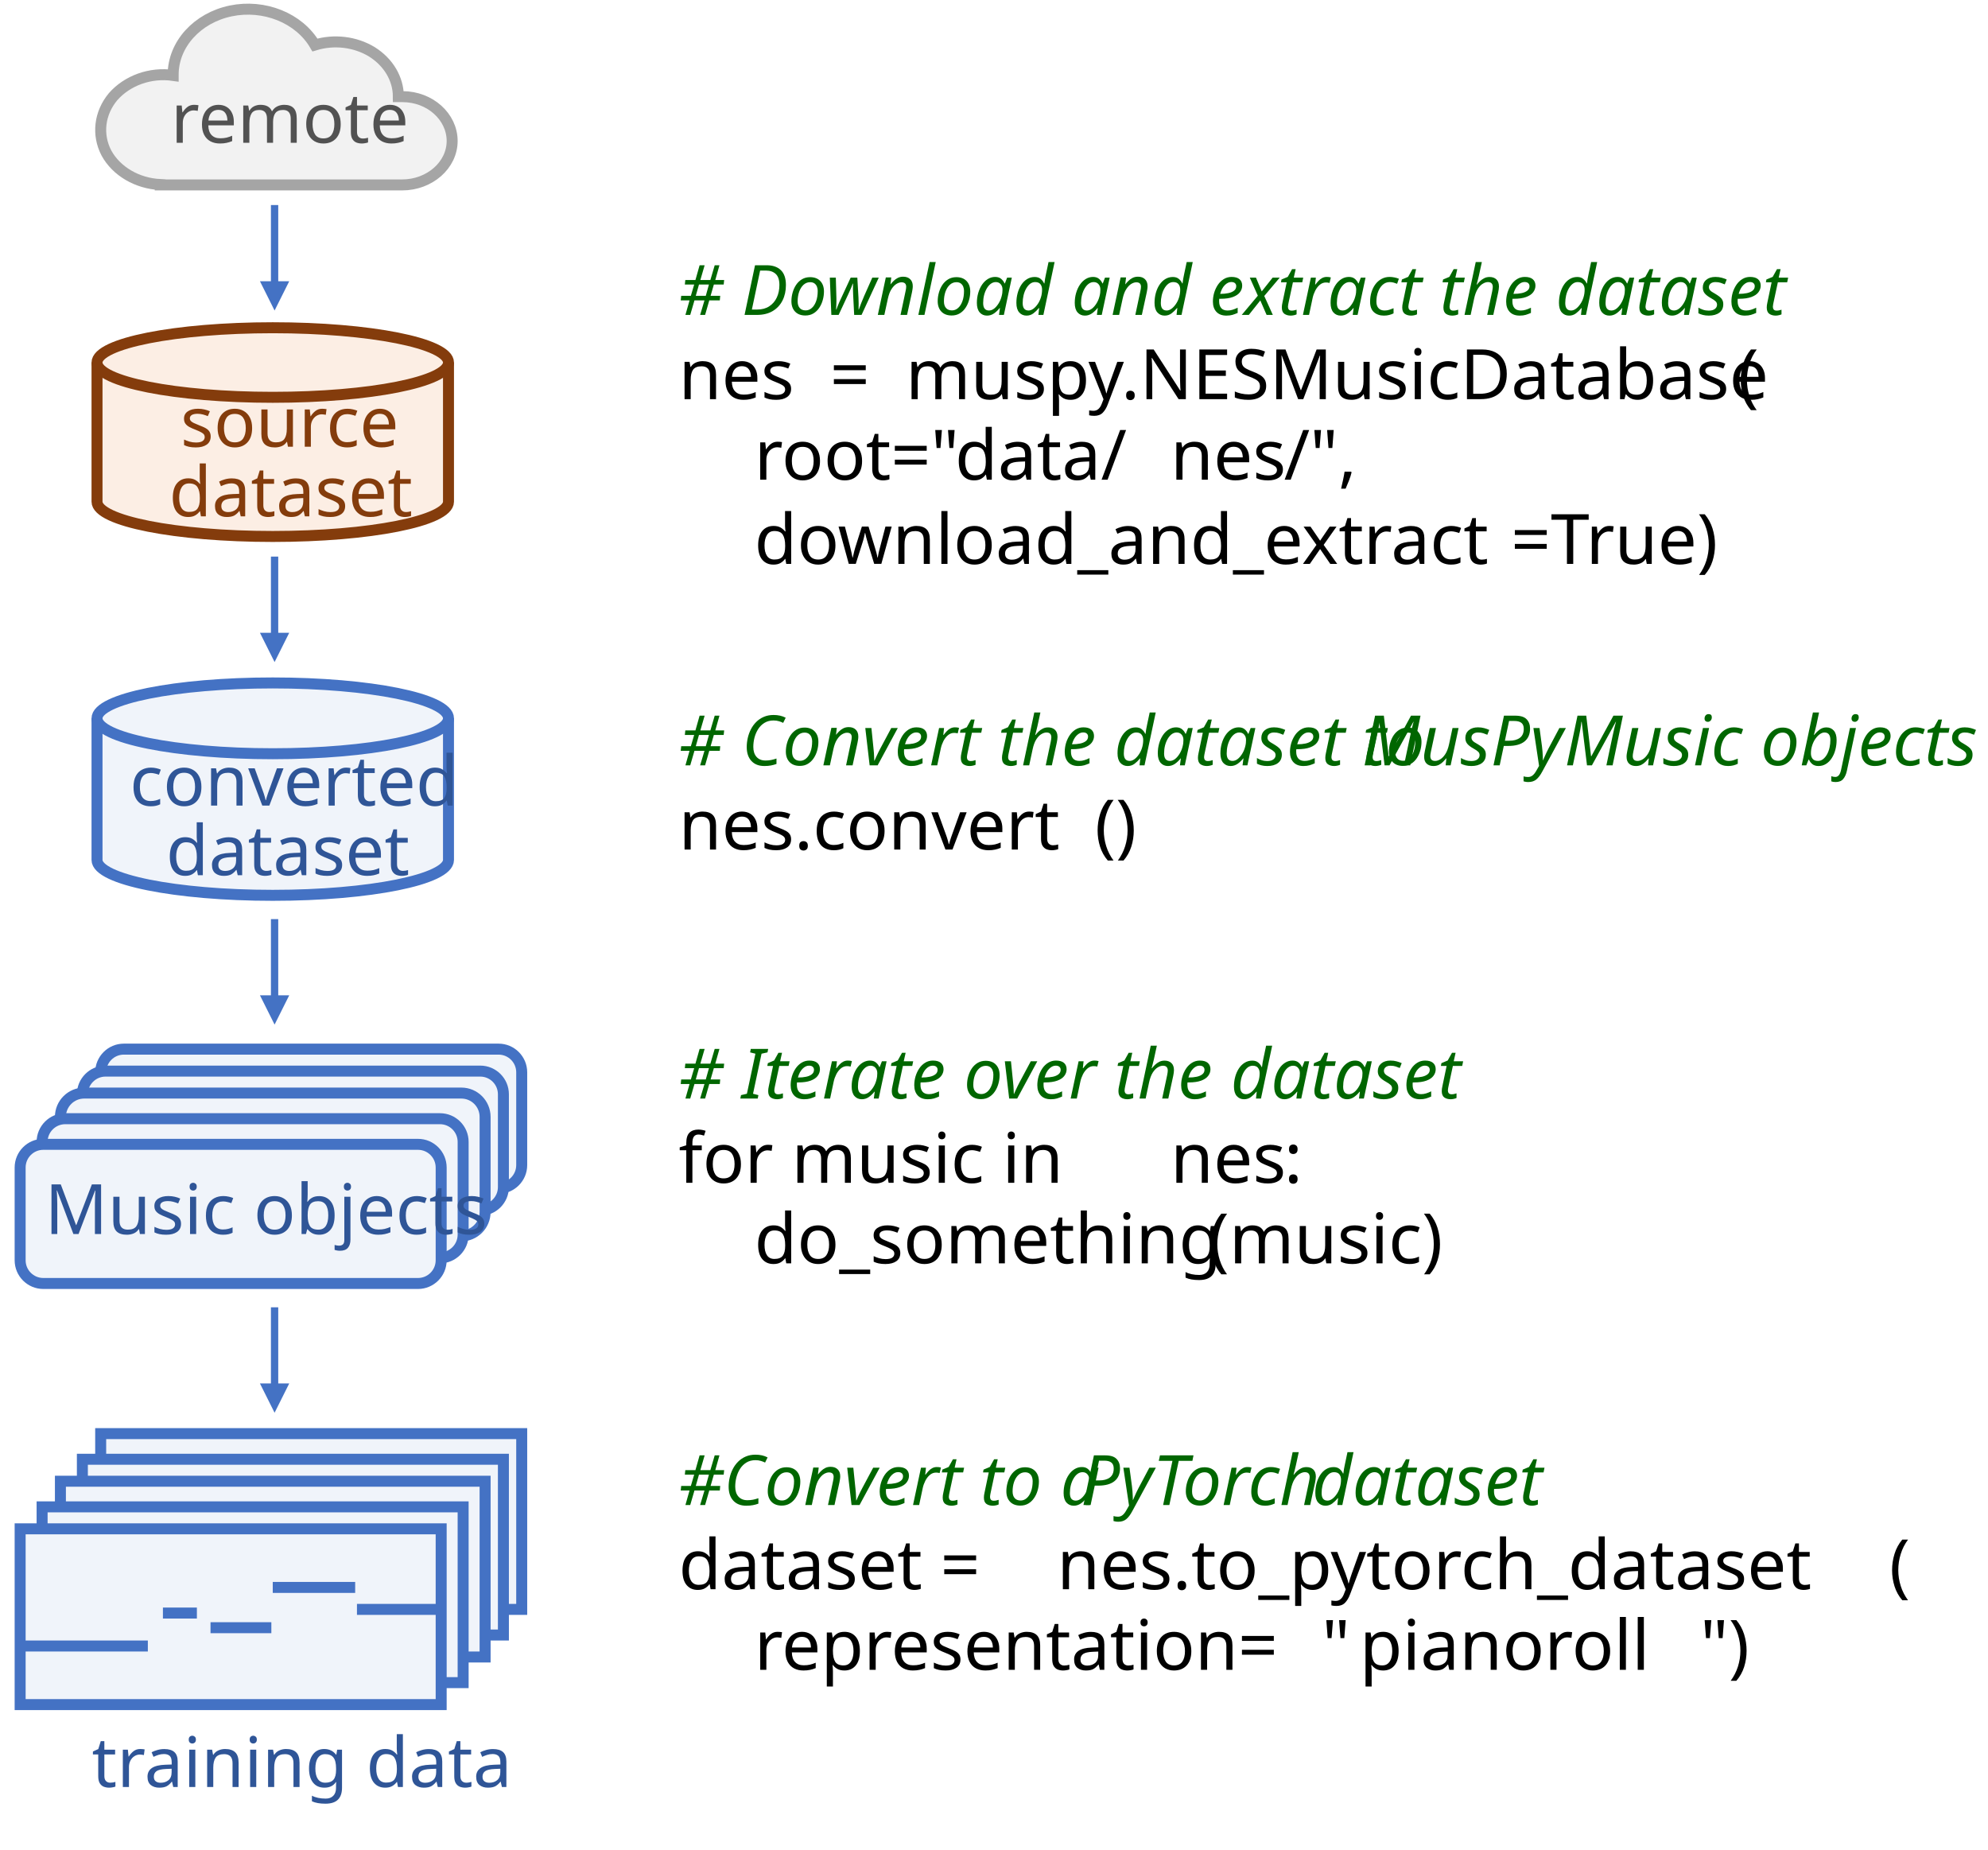
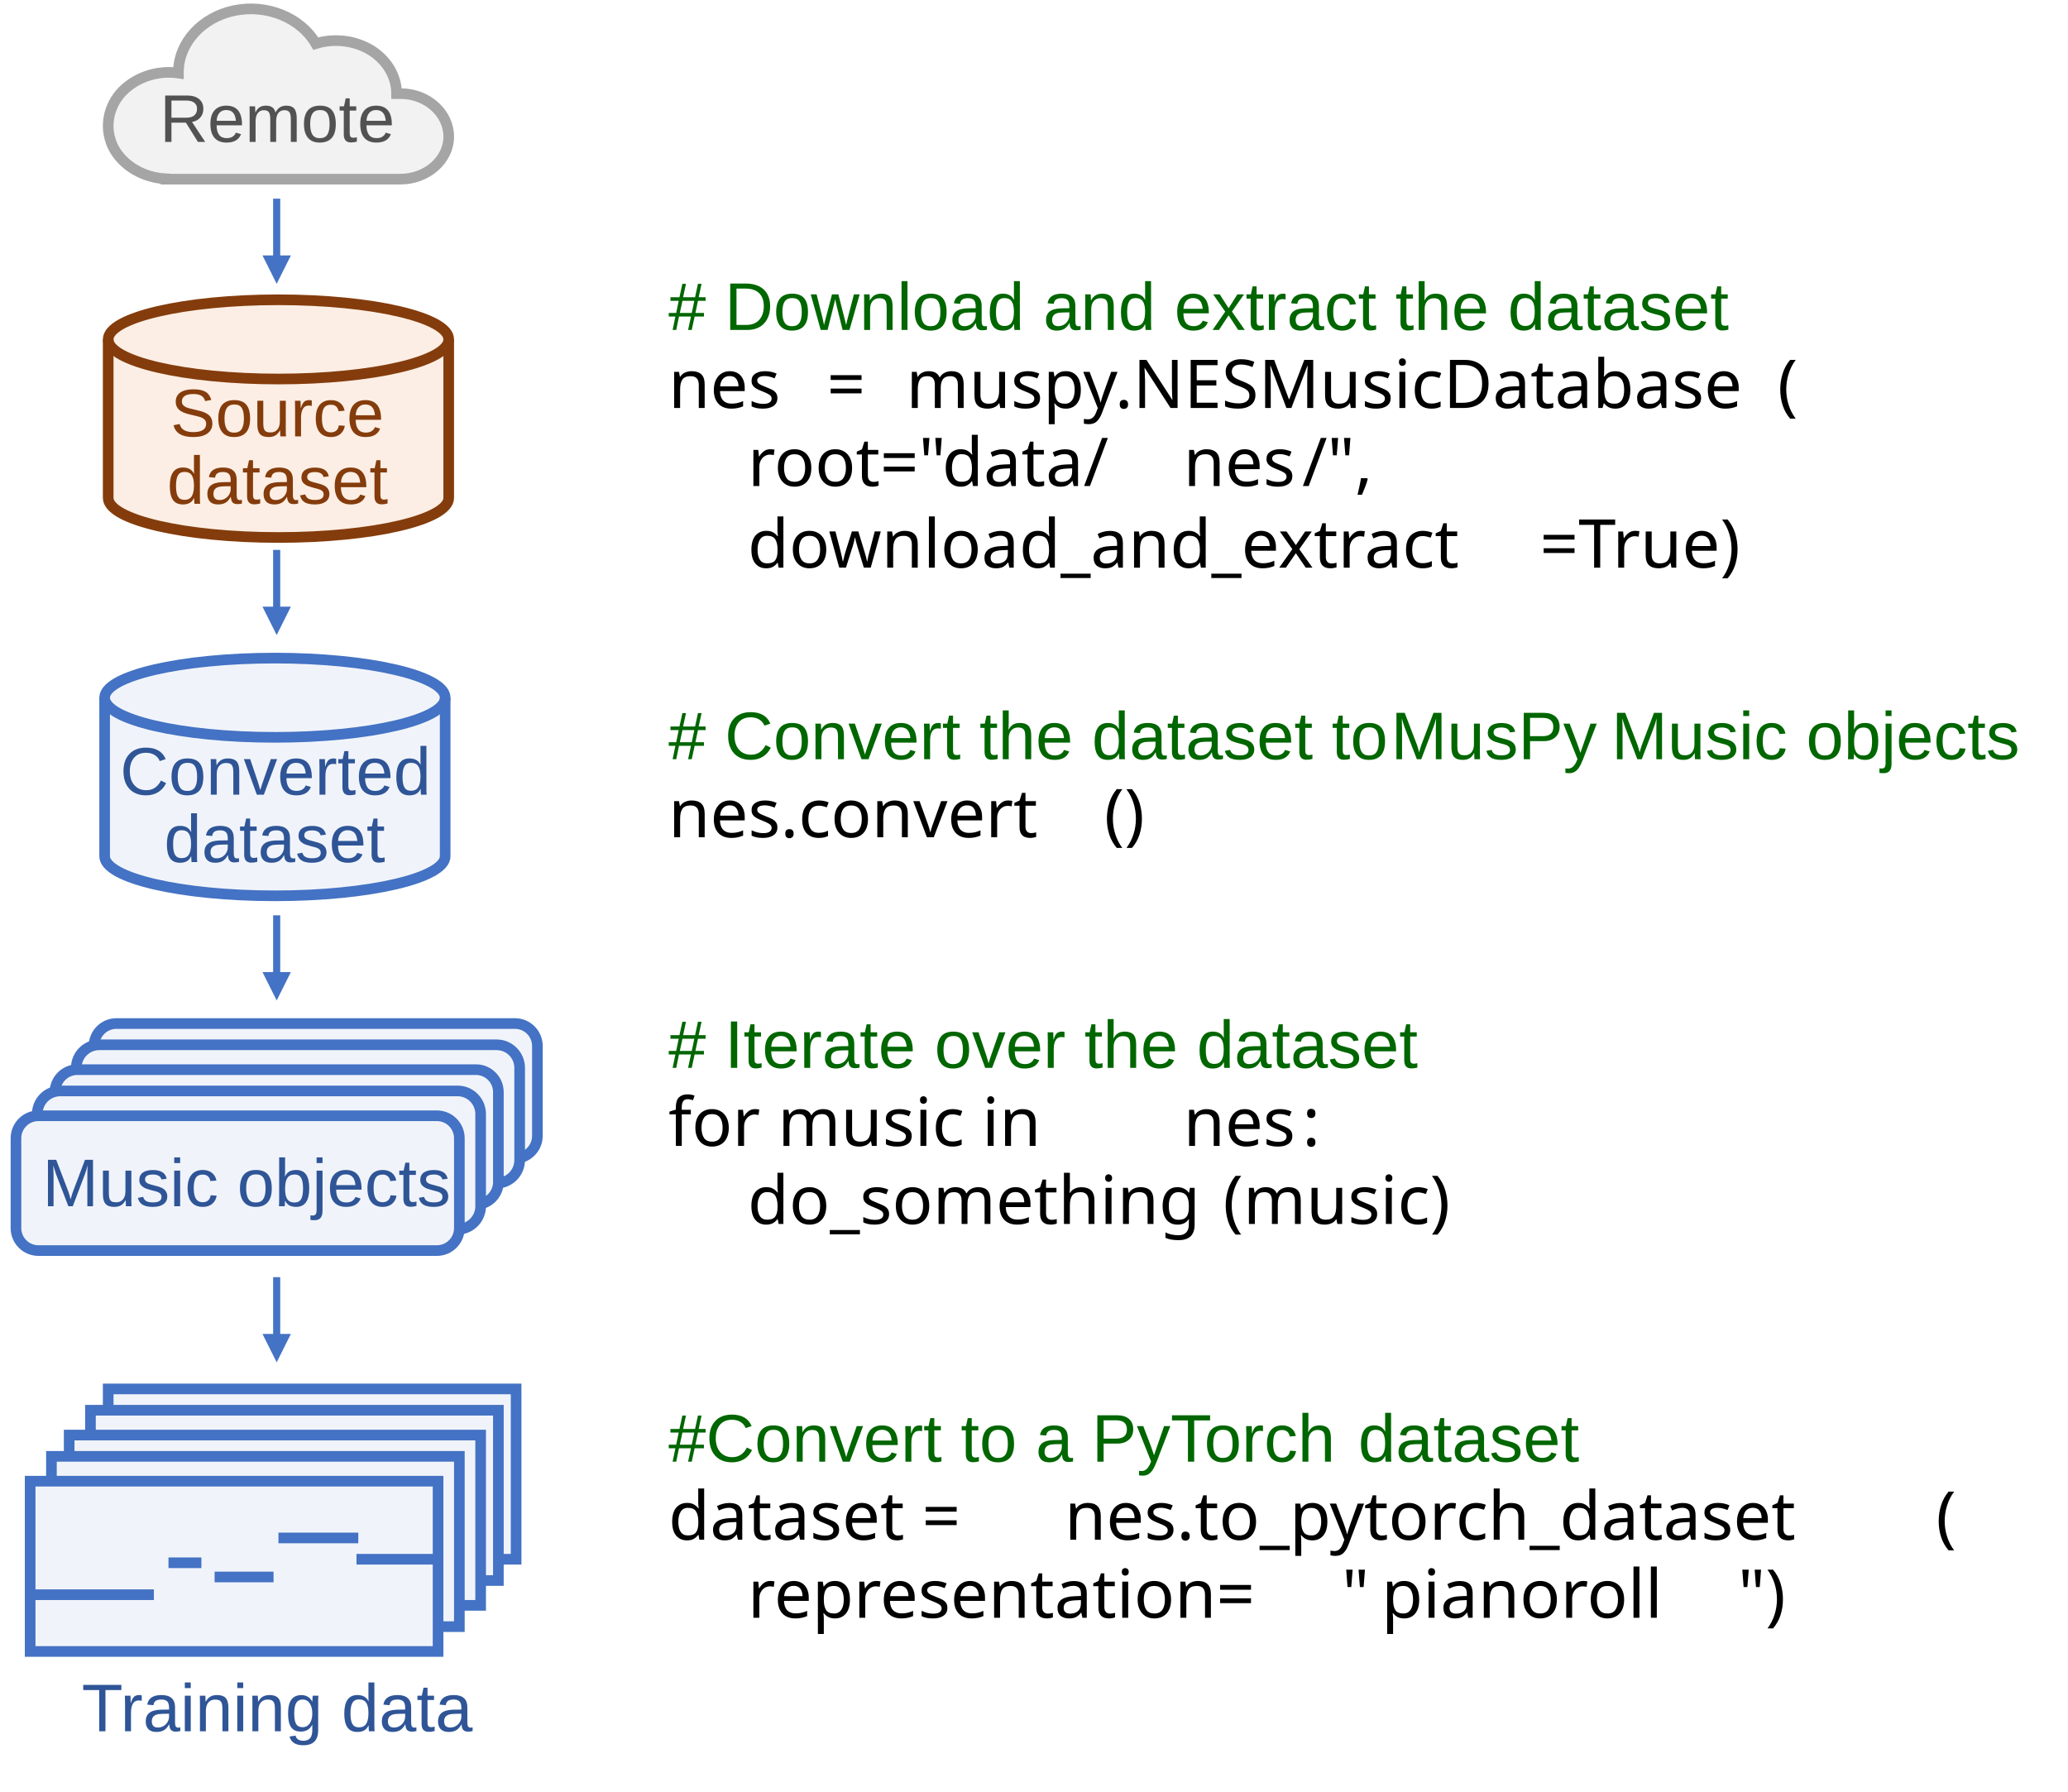
- <svg xmlns="http://www.w3.org/2000/svg" width="543" height="505" overflow="hidden">
+ <svg xmlns="http://www.w3.org/2000/svg" width="583" height="505" overflow="hidden">
  <defs>
    <clipPath id="clip0">
-       <path d="M663 111 1206 111 1206 616 663 616Z" fill-rule="evenodd" clip-rule="evenodd" />
+       <path d="M48 111 631 111 631 616 48 616Z" fill-rule="evenodd" clip-rule="evenodd" />
    </clipPath>
  </defs>
-   <g clip-path="url(#clip0)" transform="translate(-663 -111)">
-     <path d="M772.945 137.393C772.604 137.393 772.148 137.393 771.806 137.393 771.806 137.393 771.806 137.393 771.806 137.393 771.806 132.491 769.073 127.99 764.63 125.189 760.074 122.388 754.265 121.688 749.025 123.288 744.697 115.886 735.129 112.085 726.017 113.985 716.904 115.886 710.298 123.088 710.298 131.391 710.298 131.391 710.298 131.491 710.298 131.591 704.033 130.691 697.768 132.991 693.895 137.393 690.137 141.894 689.453 147.796 692.073 152.797 694.807 157.799 700.502 161.1 706.767 161.4L706.767 161.5 772.832 161.5C780.349 161.5 786.5 156.098 786.5 149.496 786.5 142.894 780.463 137.393 772.945 137.393Z" stroke="#A5A5A5" stroke-width="3" stroke-miterlimit="8" fill="#F2F2F2" fill-rule="evenodd" />
-     <text fill="#525252" font-family="Calibri,Calibri_MSFontService,sans-serif" font-weight="400" font-size="19" transform="translate(709.648 150)">remote</text>
-     <path d="M739 167 739 189.133 737 189.133 737 167ZM742 187.8 738 195.8 734 187.8Z" fill="#4472C4" />
-     <path d="M689.5 210C689.5 204.753 710.99 200.5 737.5 200.5 764.01 200.5 785.5 204.753 785.5 210L785.5 248C785.5 253.247 764.01 257.5 737.5 257.5 710.99 257.5 689.5 253.247 689.5 248Z" fill="#FCEEE4" fill-rule="evenodd" />
-     <path d="M785.5 210C785.5 215.247 764.01 219.5 737.5 219.5 710.99 219.5 689.5 215.247 689.5 210" stroke="#843C0C" stroke-width="3" stroke-miterlimit="8" fill="none" fill-rule="evenodd" />
-     <path d="M689.5 210C689.5 204.753 710.99 200.5 737.5 200.5 764.01 200.5 785.5 204.753 785.5 210L785.5 248C785.5 253.247 764.01 257.5 737.5 257.5 710.99 257.5 689.5 253.247 689.5 248Z" stroke="#843C0C" stroke-width="3" stroke-miterlimit="8" fill="none" fill-rule="evenodd" />
-     <text fill="#843C0C" font-family="Calibri,Calibri_MSFontService,sans-serif" font-weight="400" font-size="19" transform="translate(712.294 233)">source<tspan x="-3.133" y="19">dataset</tspan>
-       <tspan fill="#006600" font-style="italic" x="136.077" y="-36"># Download and extract the dataset</tspan>
-       <tspan fill="#000000" font-family="Consolas,Consolas_MSFontService,sans-serif" x="136.077" y="-13">nes</tspan>
-       <tspan fill="#000000" font-family="Consolas,Consolas_MSFontService,sans-serif" x="177.41" y="-13">= </tspan>
-       <tspan fill="#000000" font-family="Consolas,Consolas_MSFontService,sans-serif" x="198.077" y="-13">muspy.NESMusicDatabase</tspan>
-       <tspan fill="#000000" font-family="Consolas,Consolas_MSFontService,sans-serif" x="425.41" y="-13">(</tspan>
-       <tspan fill="#000000" font-family="Consolas,Consolas_MSFontService,sans-serif" x="156.744" y="9">root="data/</tspan>
-       <tspan fill="#000000" font-family="Consolas,Consolas_MSFontService,sans-serif" x="270.41" y="9">nes</tspan>
-       <tspan fill="#000000" font-family="Consolas,Consolas_MSFontService,sans-serif" x="301.41" y="9">/",</tspan>
-       <tspan fill="#000000" font-family="Consolas,Consolas_MSFontService,sans-serif" x="156.744" y="32">download_and_extract</tspan>
-       <tspan fill="#000000" font-family="Consolas,Consolas_MSFontService,sans-serif" x="363.41" y="32">=True)</tspan>
-       <tspan fill="#006600" font-style="italic" x="136.077" y="87"># Convert the dataset to </tspan>
-       <tspan fill="#006600" font-style="italic" x="322.67" y="87">MusPy</tspan>
-       <tspan fill="#006600" font-style="italic" x="377.957" y="87">Music objects</tspan>
-       <tspan fill="#000000" font-family="Consolas,Consolas_MSFontService,sans-serif" x="136.077" y="110">nes.convert</tspan>
-       <tspan fill="#000000" font-family="Consolas,Consolas_MSFontService,sans-serif" x="249.744" y="110">()</tspan>
+   <g clip-path="url(#clip0)" transform="translate(-48 -111)">
+     <path d="M160.945 137.393C160.604 137.393 160.148 137.393 159.806 137.393 159.806 137.393 159.806 137.393 159.806 137.393 159.806 132.491 157.073 127.99 152.63 125.189 148.074 122.388 142.265 121.688 137.025 123.288 132.697 115.886 123.129 112.085 114.017 113.985 104.904 115.886 98.298 123.088 98.298 131.391 98.298 131.391 98.298 131.491 98.298 131.591 92.033 130.691 85.768 132.991 81.895 137.393 78.136 141.894 77.453 147.796 80.073 152.797 82.807 157.799 88.502 161.1 94.767 161.4L94.767 161.5 160.832 161.5C168.349 161.5 174.5 156.098 174.5 149.496 174.5 142.894 168.463 137.393 160.945 137.393Z" stroke="#A5A5A5" stroke-width="3" stroke-miterlimit="8" fill="#F2F2F2" fill-rule="evenodd" />
+     <text fill="#525252" font-family="Arial,Arial_MSFontService,sans-serif" font-weight="400" font-size="19" transform="translate(93.0033 151)">R<tspan x="13.5" y="0">emote</tspan>
    </text>
-     <path d="M689.5 307.167C689.5 301.828 710.99 297.5 737.5 297.5 764.01 297.5 785.5 301.828 785.5 307.167L785.5 345.833C785.5 351.172 764.01 355.5 737.5 355.5 710.99 355.5 689.5 351.172 689.5 345.833Z" fill="#F0F4FA" fill-rule="evenodd" />
-     <path d="M785.5 307.167C785.5 312.505 764.01 316.833 737.5 316.833 710.99 316.833 689.5 312.505 689.5 307.167" stroke="#4472C4" stroke-width="3" stroke-miterlimit="8" fill="none" fill-rule="evenodd" />
-     <path d="M689.5 307.167C689.5 301.828 710.99 297.5 737.5 297.5 764.01 297.5 785.5 301.828 785.5 307.167L785.5 345.833C785.5 351.172 764.01 355.5 737.5 355.5 710.99 355.5 689.5 351.172 689.5 345.833Z" stroke="#4472C4" stroke-width="3" stroke-miterlimit="8" fill="none" fill-rule="evenodd" />
-     <text fill="#2F5597" font-family="Calibri,Calibri_MSFontService,sans-serif" font-weight="400" font-size="19" transform="translate(698.424 331)">converted<tspan x="9.913" y="19">dataset</tspan>
+     <path d="M127 167 127 184.333 125 184.333 125 167ZM130 183 126 191 122 183Z" fill="#4472C4" />
+     <path d="M78.5 206.667C78.5 200.5 99.99 195.5 126.5 195.5 153.01 195.5 174.5 200.5 174.5 206.667L174.5 251.333C174.5 257.501 153.01 262.5 126.5 262.5 99.99 262.5 78.5 257.501 78.5 251.333Z" fill="#FCEEE4" fill-rule="evenodd" />
+     <path d="M174.5 206.667C174.5 212.834 153.01 217.833 126.5 217.833 99.99 217.833 78.5 212.834 78.5 206.667" stroke="#843C0C" stroke-width="3" stroke-miterlimit="8" fill="none" fill-rule="evenodd" />
+     <path d="M78.5 206.667C78.5 200.5 99.99 195.5 126.5 195.5 153.01 195.5 174.5 200.5 174.5 206.667L174.5 251.333C174.5 257.501 153.01 262.5 126.5 262.5 99.99 262.5 78.5 257.501 78.5 251.333Z" stroke="#843C0C" stroke-width="3" stroke-miterlimit="8" fill="none" fill-rule="evenodd" />
+     <text fill="#843C0C" font-family="Arial,Arial_MSFontService,sans-serif" font-weight="400" font-size="19" transform="translate(96.0732 234)">Source<tspan x="-1" y="19">dataset</tspan>
+       <tspan fill="#006600" x="140.377" y="-30"># Download and extract the dataset</tspan>
+       <tspan fill="#000000" font-family="Lucida Console,Lucida Console_MSFontService,sans-serif" font-stretch="semi-condensed" x="140.377" y="-8">nes</tspan>
+       <tspan fill="#000000" font-family="Lucida Console,Lucida Console_MSFontService,sans-serif" font-stretch="semi-condensed" x="185.044" y="-8">= </tspan>
+       <tspan fill="#000000" font-family="Lucida Console,Lucida Console_MSFontService,sans-serif" font-stretch="semi-condensed" x="207.377" y="-8">muspy.NESMusicDatabase</tspan>
+       <tspan fill="#000000" font-family="Lucida Console,Lucida Console_MSFontService,sans-serif" font-stretch="semi-condensed" x="453.044" y="-8">(</tspan>
+       <tspan fill="#000000" font-family="Lucida Console,Lucida Console_MSFontService,sans-serif" font-stretch="semi-condensed" x="162.71" y="14">root="data/</tspan>
+       <tspan fill="#000000" font-family="Lucida Console,Lucida Console_MSFontService,sans-serif" font-stretch="semi-condensed" x="285.544" y="14">nes</tspan>
+       <tspan fill="#000000" font-family="Lucida Console,Lucida Console_MSFontService,sans-serif" font-stretch="semi-condensed" x="319.044" y="14">/",</tspan>
+       <tspan fill="#000000" font-family="Lucida Console,Lucida Console_MSFontService,sans-serif" font-stretch="semi-condensed" x="162.71" y="37">download_and_extract</tspan>
+       <tspan fill="#000000" font-family="Lucida Console,Lucida Console_MSFontService,sans-serif" font-stretch="semi-condensed" x="386.044" y="37">=True)</tspan>
+       <tspan fill="#006600" x="140.377" y="91"># Convert the dataset to </tspan>
+       <tspan fill="#006600" x="344.044" y="91">MusPy</tspan>
+       <tspan fill="#006600" x="406.21" y="91">Music objects</tspan>
+       <tspan fill="#000000" font-family="Lucida Console,Lucida Console_MSFontService,sans-serif" font-stretch="semi-condensed" x="140.377" y="113">nes.convert</tspan>
+       <tspan fill="#000000" font-family="Lucida Console,Lucida Console_MSFontService,sans-serif" font-stretch="semi-condensed" x="263.21" y="113">()</tspan>
    </text>
-     <path d="M739 263 739 285.133 737 285.133 737 263ZM742 283.8 738 291.8 734 283.8Z" fill="#4472C4" />
-     <path d="M690.5 403.833C690.5 400.336 693.336 397.5 696.833 397.5L799.167 397.5C802.664 397.5 805.5 400.336 805.5 403.833L805.5 429.167C805.5 432.664 802.664 435.5 799.167 435.5L696.833 435.5C693.336 435.5 690.5 432.664 690.5 429.167Z" stroke="#4472C4" stroke-width="3" stroke-miterlimit="8" fill="#F0F4FA" fill-rule="evenodd" />
-     <path d="M685.5 409.833C685.5 406.336 688.336 403.5 691.833 403.5L794.167 403.5C797.664 403.5 800.5 406.336 800.5 409.833L800.5 435.167C800.5 438.664 797.664 441.5 794.167 441.5L691.833 441.5C688.336 441.5 685.5 438.664 685.5 435.167Z" stroke="#4472C4" stroke-width="3" stroke-miterlimit="8" fill="#F0F4FA" fill-rule="evenodd" />
-     <path d="M679.5 416C679.5 412.41 682.41 409.5 686 409.5L789 409.5C792.59 409.5 795.5 412.41 795.5 416L795.5 442C795.5 445.59 792.59 448.5 789 448.5L686 448.5C682.41 448.5 679.5 445.59 679.5 442Z" stroke="#4472C4" stroke-width="3" stroke-miterlimit="8" fill="#F0F4FA" fill-rule="evenodd" />
-     <path d="M674.5 422.833C674.5 419.336 677.336 416.5 680.833 416.5L783.167 416.5C786.664 416.5 789.5 419.336 789.5 422.833L789.5 448.167C789.5 451.664 786.664 454.5 783.167 454.5L680.833 454.5C677.336 454.5 674.5 451.664 674.5 448.167Z" stroke="#4472C4" stroke-width="3" stroke-miterlimit="8" fill="#F0F4FA" fill-rule="evenodd" />
-     <path d="M668.5 429.833C668.5 426.336 671.336 423.5 674.833 423.5L777.167 423.5C780.664 423.5 783.5 426.336 783.5 429.833L783.5 455.167C783.5 458.664 780.664 461.5 777.167 461.5L674.833 461.5C671.336 461.5 668.5 458.664 668.5 455.167Z" stroke="#4472C4" stroke-width="3" stroke-miterlimit="8" fill="#F0F4FA" fill-rule="evenodd" />
-     <text fill="#2F5597" font-family="Calibri,Calibri_MSFontService,sans-serif" font-weight="400" font-size="19" transform="translate(675.221 448)">Music objects</text>
-     <path d="M739 362 739 384.133 737 384.133 737 362ZM742 382.8 738 390.8 734 382.8Z" fill="#4472C4" />
-     <text fill="#006600" font-family="Calibri,Calibri_MSFontService,sans-serif" font-style="italic" font-weight="400" font-size="19" transform="translate(848.372 411)"># Iterate over the dataset<tspan fill="#000000" font-family="Consolas,Consolas_MSFontService,sans-serif" font-style="normal" x="0" y="23">for music in </tspan>
-       <tspan fill="#000000" font-family="Consolas,Consolas_MSFontService,sans-serif" font-style="normal" x="134.333" y="23">nes</tspan>
-       <tspan fill="#000000" font-family="Consolas,Consolas_MSFontService,sans-serif" font-style="normal" x="165.333" y="23">:</tspan>
-       <tspan fill="#000000" font-family="Consolas,Consolas_MSFontService,sans-serif" font-style="normal" x="20.667" y="45">do_something</tspan>
-       <tspan fill="#000000" font-family="Consolas,Consolas_MSFontService,sans-serif" font-style="normal" x="144.667" y="45">(music)</tspan>
-       <tspan x="0" y="111"># </tspan>Convert to a <tspan x="109.78" y="111">PyTorch</tspan>
-       <tspan x="172.987" y="111">dataset</tspan>
-       <tspan fill="#000000" font-family="Consolas,Consolas_MSFontService,sans-serif" font-style="normal" x="0" y="134">dataset = </tspan>
-       <tspan fill="#000000" font-family="Consolas,Consolas_MSFontService,sans-serif" font-style="normal" x="103.333" y="134">nes.to_pytorch_dataset</tspan>
-       <tspan fill="#000000" font-family="Consolas,Consolas_MSFontService,sans-serif" font-style="normal" x="330.667" y="134">(</tspan>
-       <tspan fill="#000000" font-family="Consolas,Consolas_MSFontService,sans-serif" font-style="normal" x="20.667" y="156">representation=</tspan>
-       <tspan fill="#000000" font-family="Consolas,Consolas_MSFontService,sans-serif" font-style="normal" x="175.667" y="156">"</tspan>
-       <tspan fill="#000000" font-family="Consolas,Consolas_MSFontService,sans-serif" font-style="normal" x="186" y="156">pianoroll</tspan>
-       <tspan fill="#000000" font-family="Consolas,Consolas_MSFontService,sans-serif" font-style="normal" x="279" y="156">")</tspan>
+     <path d="M77.5 307.667C77.5 301.5 98.99 296.5 125.5 296.5 152.01 296.5 173.5 301.5 173.5 307.667L173.5 352.333C173.5 358.501 152.01 363.5 125.5 363.5 98.99 363.5 77.5 358.501 77.5 352.333Z" fill="#F0F4FA" fill-rule="evenodd" />
+     <path d="M173.5 307.667C173.5 313.834 152.01 318.833 125.5 318.833 98.99 318.833 77.5 313.834 77.5 307.667" stroke="#4472C4" stroke-width="3" stroke-miterlimit="8" fill="none" fill-rule="evenodd" />
+     <path d="M77.5 307.667C77.5 301.5 98.99 296.5 125.5 296.5 152.01 296.5 173.5 301.5 173.5 307.667L173.5 352.333C173.5 358.501 152.01 363.5 125.5 363.5 98.99 363.5 77.5 358.501 77.5 352.333Z" stroke="#4472C4" stroke-width="3" stroke-miterlimit="8" fill="none" fill-rule="evenodd" />
+     <text fill="#2F5597" font-family="Arial,Arial_MSFontService,sans-serif" font-weight="400" font-size="19" transform="translate(81.8328 335)">Converted<tspan x="12.42" y="19">dataset</tspan>
    </text>
-     <rect x="690.5" y="502.5" width="115" height="48" stroke="#4472C4" stroke-width="3" stroke-miterlimit="8" fill="#F0F4FA" />
-     <rect x="685.5" y="509.5" width="115" height="48" stroke="#4472C4" stroke-width="3" stroke-miterlimit="8" fill="#F0F4FA" />
-     <rect x="679.5" y="515.5" width="116" height="48" stroke="#4472C4" stroke-width="3" stroke-miterlimit="8" fill="#F0F4FA" />
-     <rect x="674.5" y="522.5" width="115" height="48" stroke="#4472C4" stroke-width="3" stroke-miterlimit="8" fill="#F0F4FA" />
-     <rect x="668.5" y="528.5" width="115" height="48" stroke="#4472C4" stroke-width="3" stroke-miterlimit="8" fill="#F0F4FA" />
-     <path d="M668.5 560.5 703.381 560.5" stroke="#4472C4" stroke-width="3" stroke-miterlimit="8" fill="none" fill-rule="evenodd" />
-     <path d="M707.5 551.5 716.778 551.5" stroke="#4472C4" stroke-width="3" stroke-miterlimit="8" fill="none" fill-rule="evenodd" />
-     <path d="M720.5 555.5 737.117 555.5" stroke="#4472C4" stroke-width="3" stroke-miterlimit="8" fill="none" fill-rule="evenodd" />
-     <path d="M760.5 550.5 783.833 550.5" stroke="#4472C4" stroke-width="3" stroke-miterlimit="8" fill="none" fill-rule="evenodd" />
-     <path d="M737.5 544.5 760.01 544.5" stroke="#4472C4" stroke-width="3" stroke-miterlimit="8" fill="none" fill-rule="evenodd" />
-     <path d="M739 468 739 490.133 737 490.133 737 468ZM742 488.8 738 496.8 734 488.8Z" fill="#4472C4" />
-     <text fill="#2F5597" font-family="Calibri,Calibri_MSFontService,sans-serif" font-weight="400" font-size="19" transform="translate(688.083 599)">training data</text>
+     <path d="M127 266 127 283.333 125 283.333 125 266ZM130 282 126 290 122 282Z" fill="#4472C4" />
+     <path d="M74.5 405.833C74.5 402.336 77.336 399.5 80.833 399.5L193.167 399.5C196.665 399.5 199.5 402.336 199.5 405.833L199.5 431.167C199.5 434.664 196.665 437.5 193.167 437.5L80.833 437.5C77.336 437.5 74.5 434.664 74.5 431.167Z" stroke="#4472C4" stroke-width="3" stroke-miterlimit="8" fill="#F0F4FA" fill-rule="evenodd" />
+     <path d="M69.5 412C69.5 408.41 72.41 405.5 76 405.5L188 405.5C191.59 405.5 194.5 408.41 194.5 412L194.5 438C194.5 441.59 191.59 444.5 188 444.5L76 444.5C72.41 444.5 69.5 441.59 69.5 438Z" stroke="#4472C4" stroke-width="3" stroke-miterlimit="8" fill="#F0F4FA" fill-rule="evenodd" />
+     <path d="M63.5 418.833C63.5 415.336 66.336 412.5 69.833 412.5L182.167 412.5C185.665 412.5 188.5 415.336 188.5 418.833L188.5 444.167C188.5 447.664 185.665 450.5 182.167 450.5L69.833 450.5C66.336 450.5 63.5 447.664 63.5 444.167Z" stroke="#4472C4" stroke-width="3" stroke-miterlimit="8" fill="#F0F4FA" fill-rule="evenodd" />
+     <path d="M58.5 425C58.5 421.41 61.41 418.5 65 418.5L177 418.5C180.59 418.5 183.5 421.41 183.5 425L183.5 451C183.5 454.59 180.59 457.5 177 457.5L65 457.5C61.41 457.5 58.5 454.59 58.5 451Z" stroke="#4472C4" stroke-width="3" stroke-miterlimit="8" fill="#F0F4FA" fill-rule="evenodd" />
+     <path d="M52.5 431.833C52.5 428.336 55.336 425.5 58.833 425.5L171.167 425.5C174.665 425.5 177.5 428.336 177.5 431.833L177.5 457.167C177.5 460.664 174.665 463.5 171.167 463.5L58.833 463.5C55.336 463.5 52.5 460.664 52.5 457.167Z" stroke="#4472C4" stroke-width="3" stroke-miterlimit="8" fill="#F0F4FA" fill-rule="evenodd" />
+     <text fill="#2F5597" font-family="Arial,Arial_MSFontService,sans-serif" font-weight="400" font-size="19" transform="translate(59.9565 451)">Music objects</text>
+     <path d="M127 369 127 386.333 125 386.333 125 369ZM130 385 126 393 122 385Z" fill="#4472C4" />
+     <text fill="#006600" font-family="Arial,Arial_MSFontService,sans-serif" font-weight="400" font-size="19" transform="translate(236.45 412)"># Iterate over the dataset<tspan fill="#000000" font-family="Lucida Console,Lucida Console_MSFontService,sans-serif" font-stretch="semi-condensed" x="0" y="22">for music in </tspan>
+       <tspan fill="#000000" font-family="Lucida Console,Lucida Console_MSFontService,sans-serif" font-stretch="semi-condensed" x="145.167" y="22">nes</tspan>
+       <tspan fill="#000000" font-family="Lucida Console,Lucida Console_MSFontService,sans-serif" font-stretch="semi-condensed" x="178.667" y="22">:</tspan>
+       <tspan fill="#000000" font-family="Lucida Console,Lucida Console_MSFontService,sans-serif" font-stretch="semi-condensed" x="22.333" y="44">do_something</tspan>
+       <tspan fill="#000000" font-family="Lucida Console,Lucida Console_MSFontService,sans-serif" font-stretch="semi-condensed" x="156.333" y="44">(music)</tspan>
+       <tspan x="0" y="111"># </tspan>Convert to a PyTorch<tspan x="194.433" y="111">dataset</tspan>
+       <tspan fill="#000000" font-family="Lucida Console,Lucida Console_MSFontService,sans-serif" font-stretch="semi-condensed" x="0" y="133">dataset = </tspan>
+       <tspan fill="#000000" font-family="Lucida Console,Lucida Console_MSFontService,sans-serif" font-stretch="semi-condensed" x="111.667" y="133">nes.to_pytorch_dataset</tspan>
+       <tspan fill="#000000" font-family="Lucida Console,Lucida Console_MSFontService,sans-serif" font-stretch="semi-condensed" x="357.333" y="133">(</tspan>
+       <tspan fill="#000000" font-family="Lucida Console,Lucida Console_MSFontService,sans-serif" font-stretch="semi-condensed" x="22.333" y="155">representation=</tspan>
+       <tspan fill="#000000" font-family="Lucida Console,Lucida Console_MSFontService,sans-serif" font-stretch="semi-condensed" x="189.833" y="155">"</tspan>
+       <tspan fill="#000000" font-family="Lucida Console,Lucida Console_MSFontService,sans-serif" font-stretch="semi-condensed" x="201" y="155">pianoroll</tspan>
+       <tspan fill="#000000" font-family="Lucida Console,Lucida Console_MSFontService,sans-serif" font-stretch="semi-condensed" x="301.5" y="155">")</tspan>
+     </text>
+     <rect x="78.5" y="502.5" width="115" height="48" stroke="#4472C4" stroke-width="3" stroke-miterlimit="8" fill="#F0F4FA" />
+     <rect x="73.5" y="508.5" width="115" height="48" stroke="#4472C4" stroke-width="3" stroke-miterlimit="8" fill="#F0F4FA" />
+     <rect x="67.5" y="515.5" width="116" height="48" stroke="#4472C4" stroke-width="3" stroke-miterlimit="8" fill="#F0F4FA" />
+     <rect x="62.5" y="521.5" width="115" height="48" stroke="#4472C4" stroke-width="3" stroke-miterlimit="8" fill="#F0F4FA" />
+     <rect x="56.5" y="528.5" width="115" height="48" stroke="#4472C4" stroke-width="3" stroke-miterlimit="8" fill="#F0F4FA" />
+     <path d="M56.5 560.5 91.381 560.5" stroke="#4472C4" stroke-width="3" stroke-miterlimit="8" fill="none" fill-rule="evenodd" />
+     <path d="M95.5 551.5 104.778 551.5" stroke="#4472C4" stroke-width="3" stroke-miterlimit="8" fill="none" fill-rule="evenodd" />
+     <path d="M108.5 555.5 125.117 555.5" stroke="#4472C4" stroke-width="3" stroke-miterlimit="8" fill="none" fill-rule="evenodd" />
+     <path d="M148.5 550.5 171.833 550.5" stroke="#4472C4" stroke-width="3" stroke-miterlimit="8" fill="none" fill-rule="evenodd" />
+     <path d="M126.5 544.5 149.01 544.5" stroke="#4472C4" stroke-width="3" stroke-miterlimit="8" fill="none" fill-rule="evenodd" />
+     <path d="M127 471 127 488.333 125 488.333 125 471ZM130 487 126 495 122 487Z" fill="#4472C4" />
+     <text fill="#2F5597" font-family="Arial,Arial_MSFontService,sans-serif" font-weight="400" font-size="19" transform="translate(71.0414 599)">Training data</text>
  </g>
</svg>
